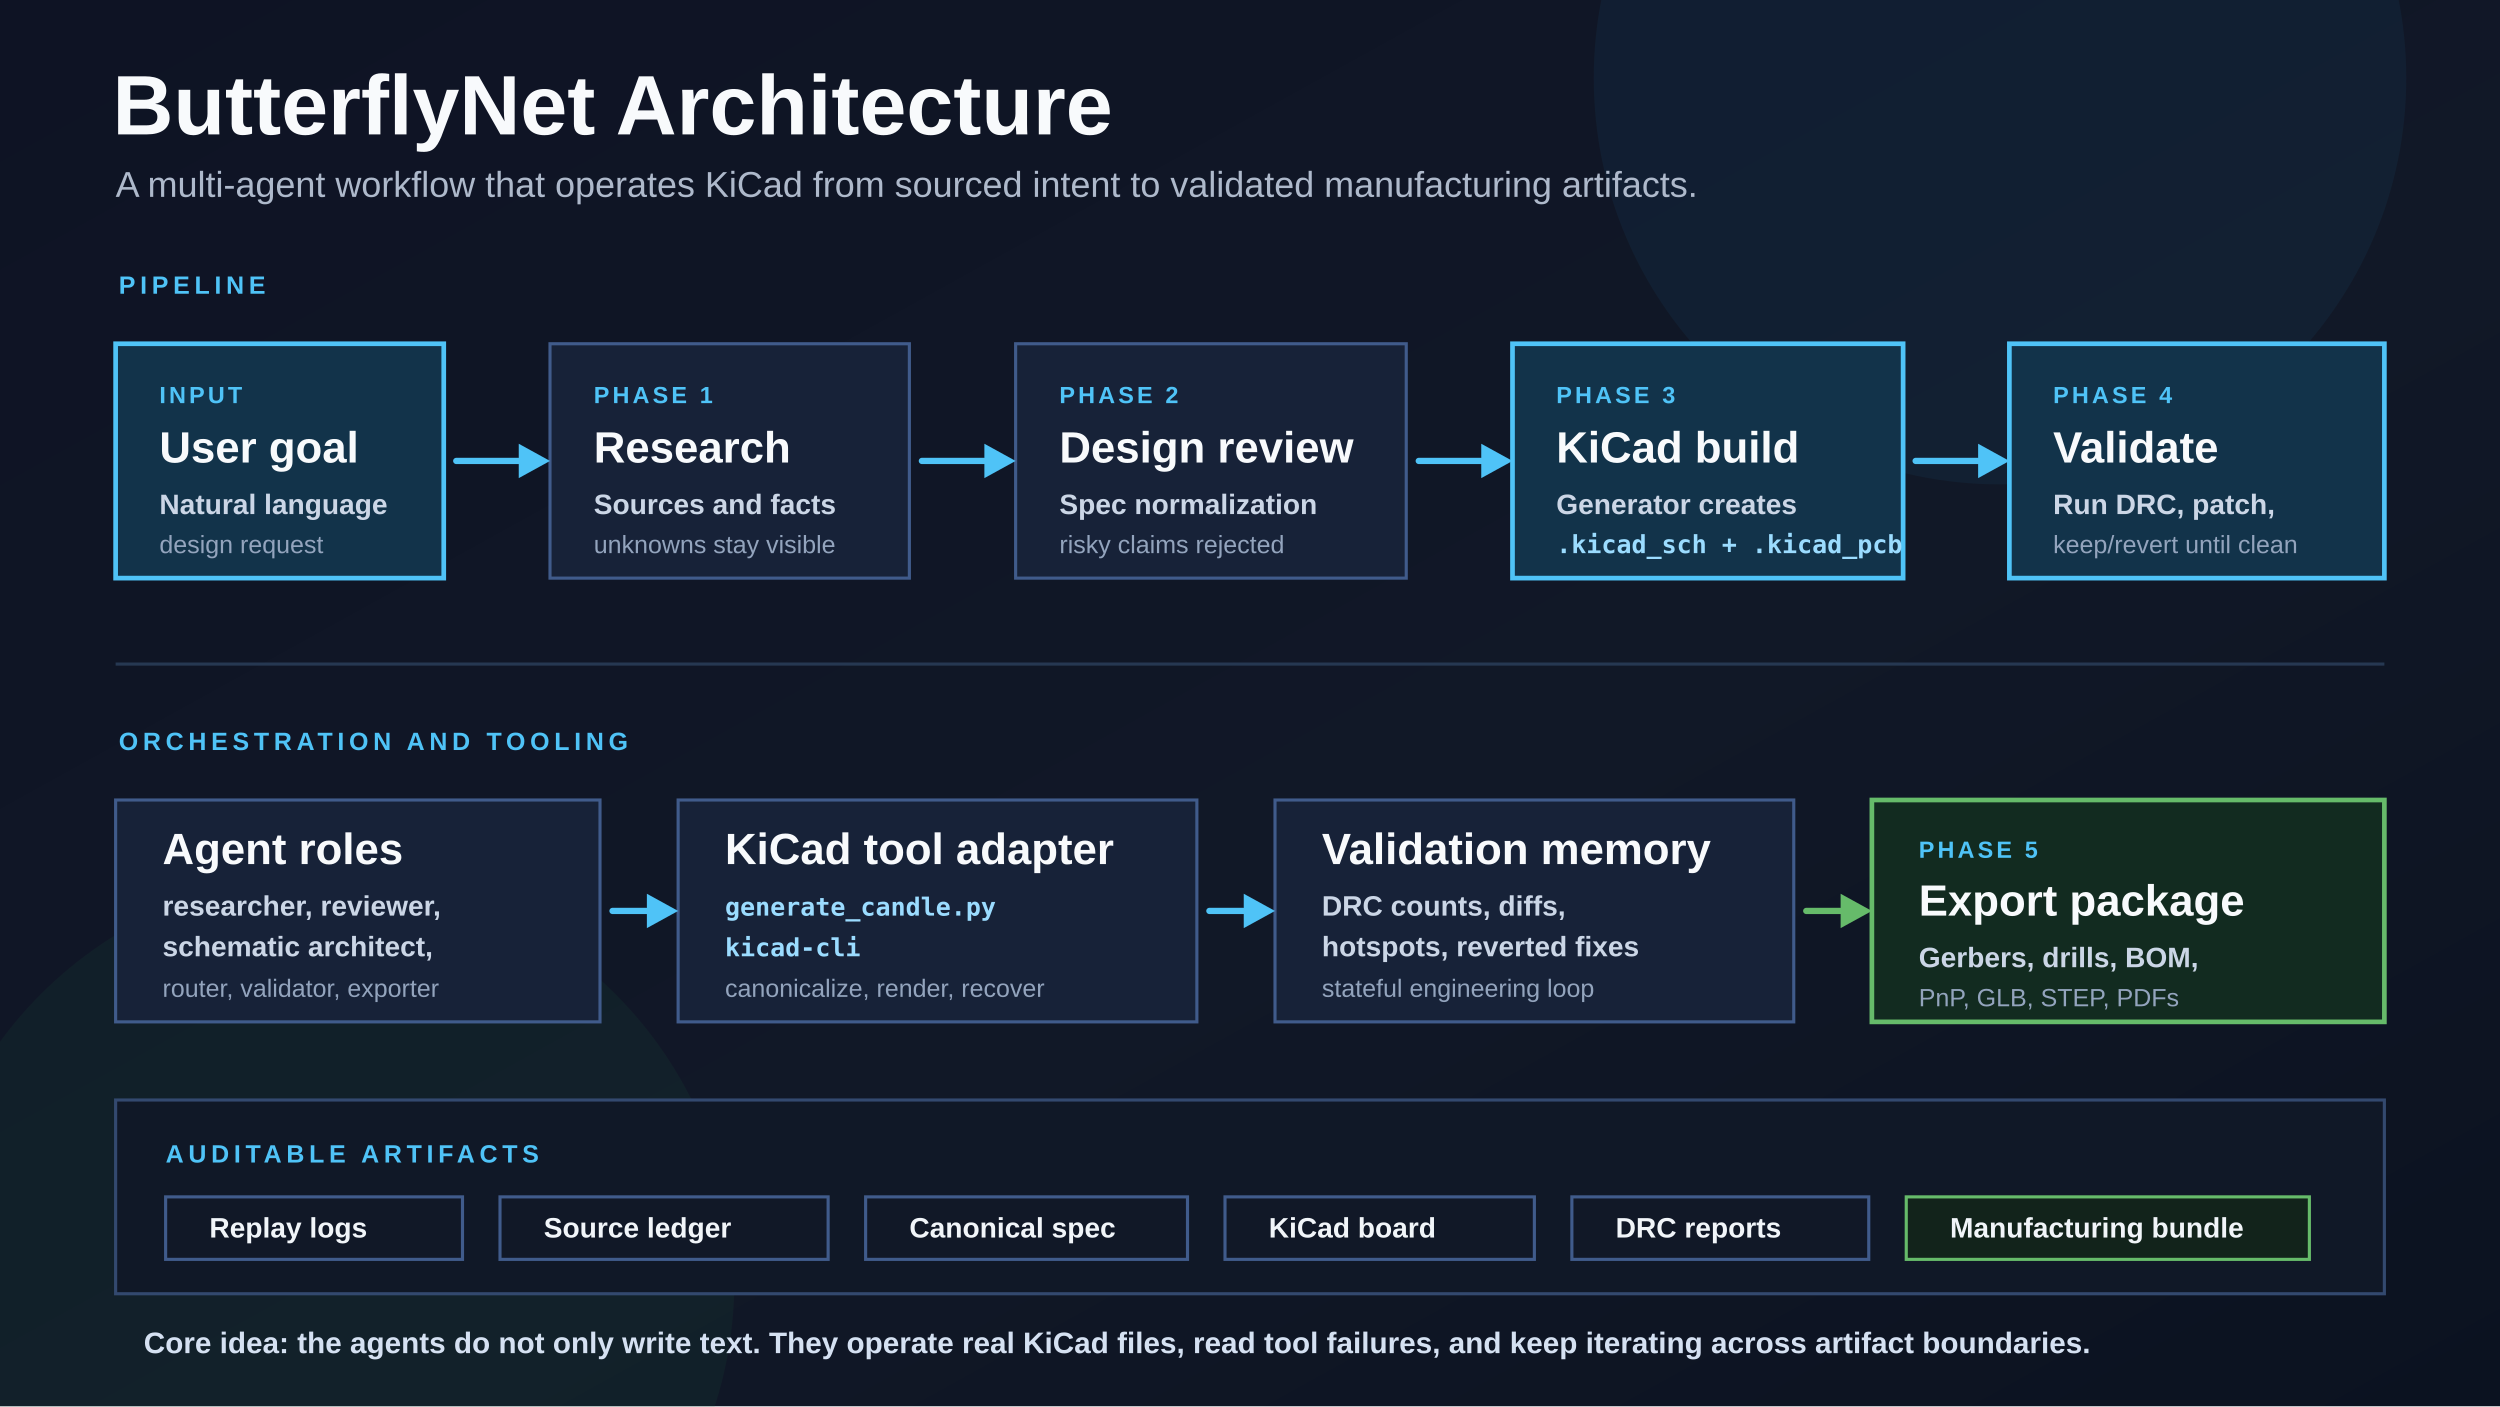
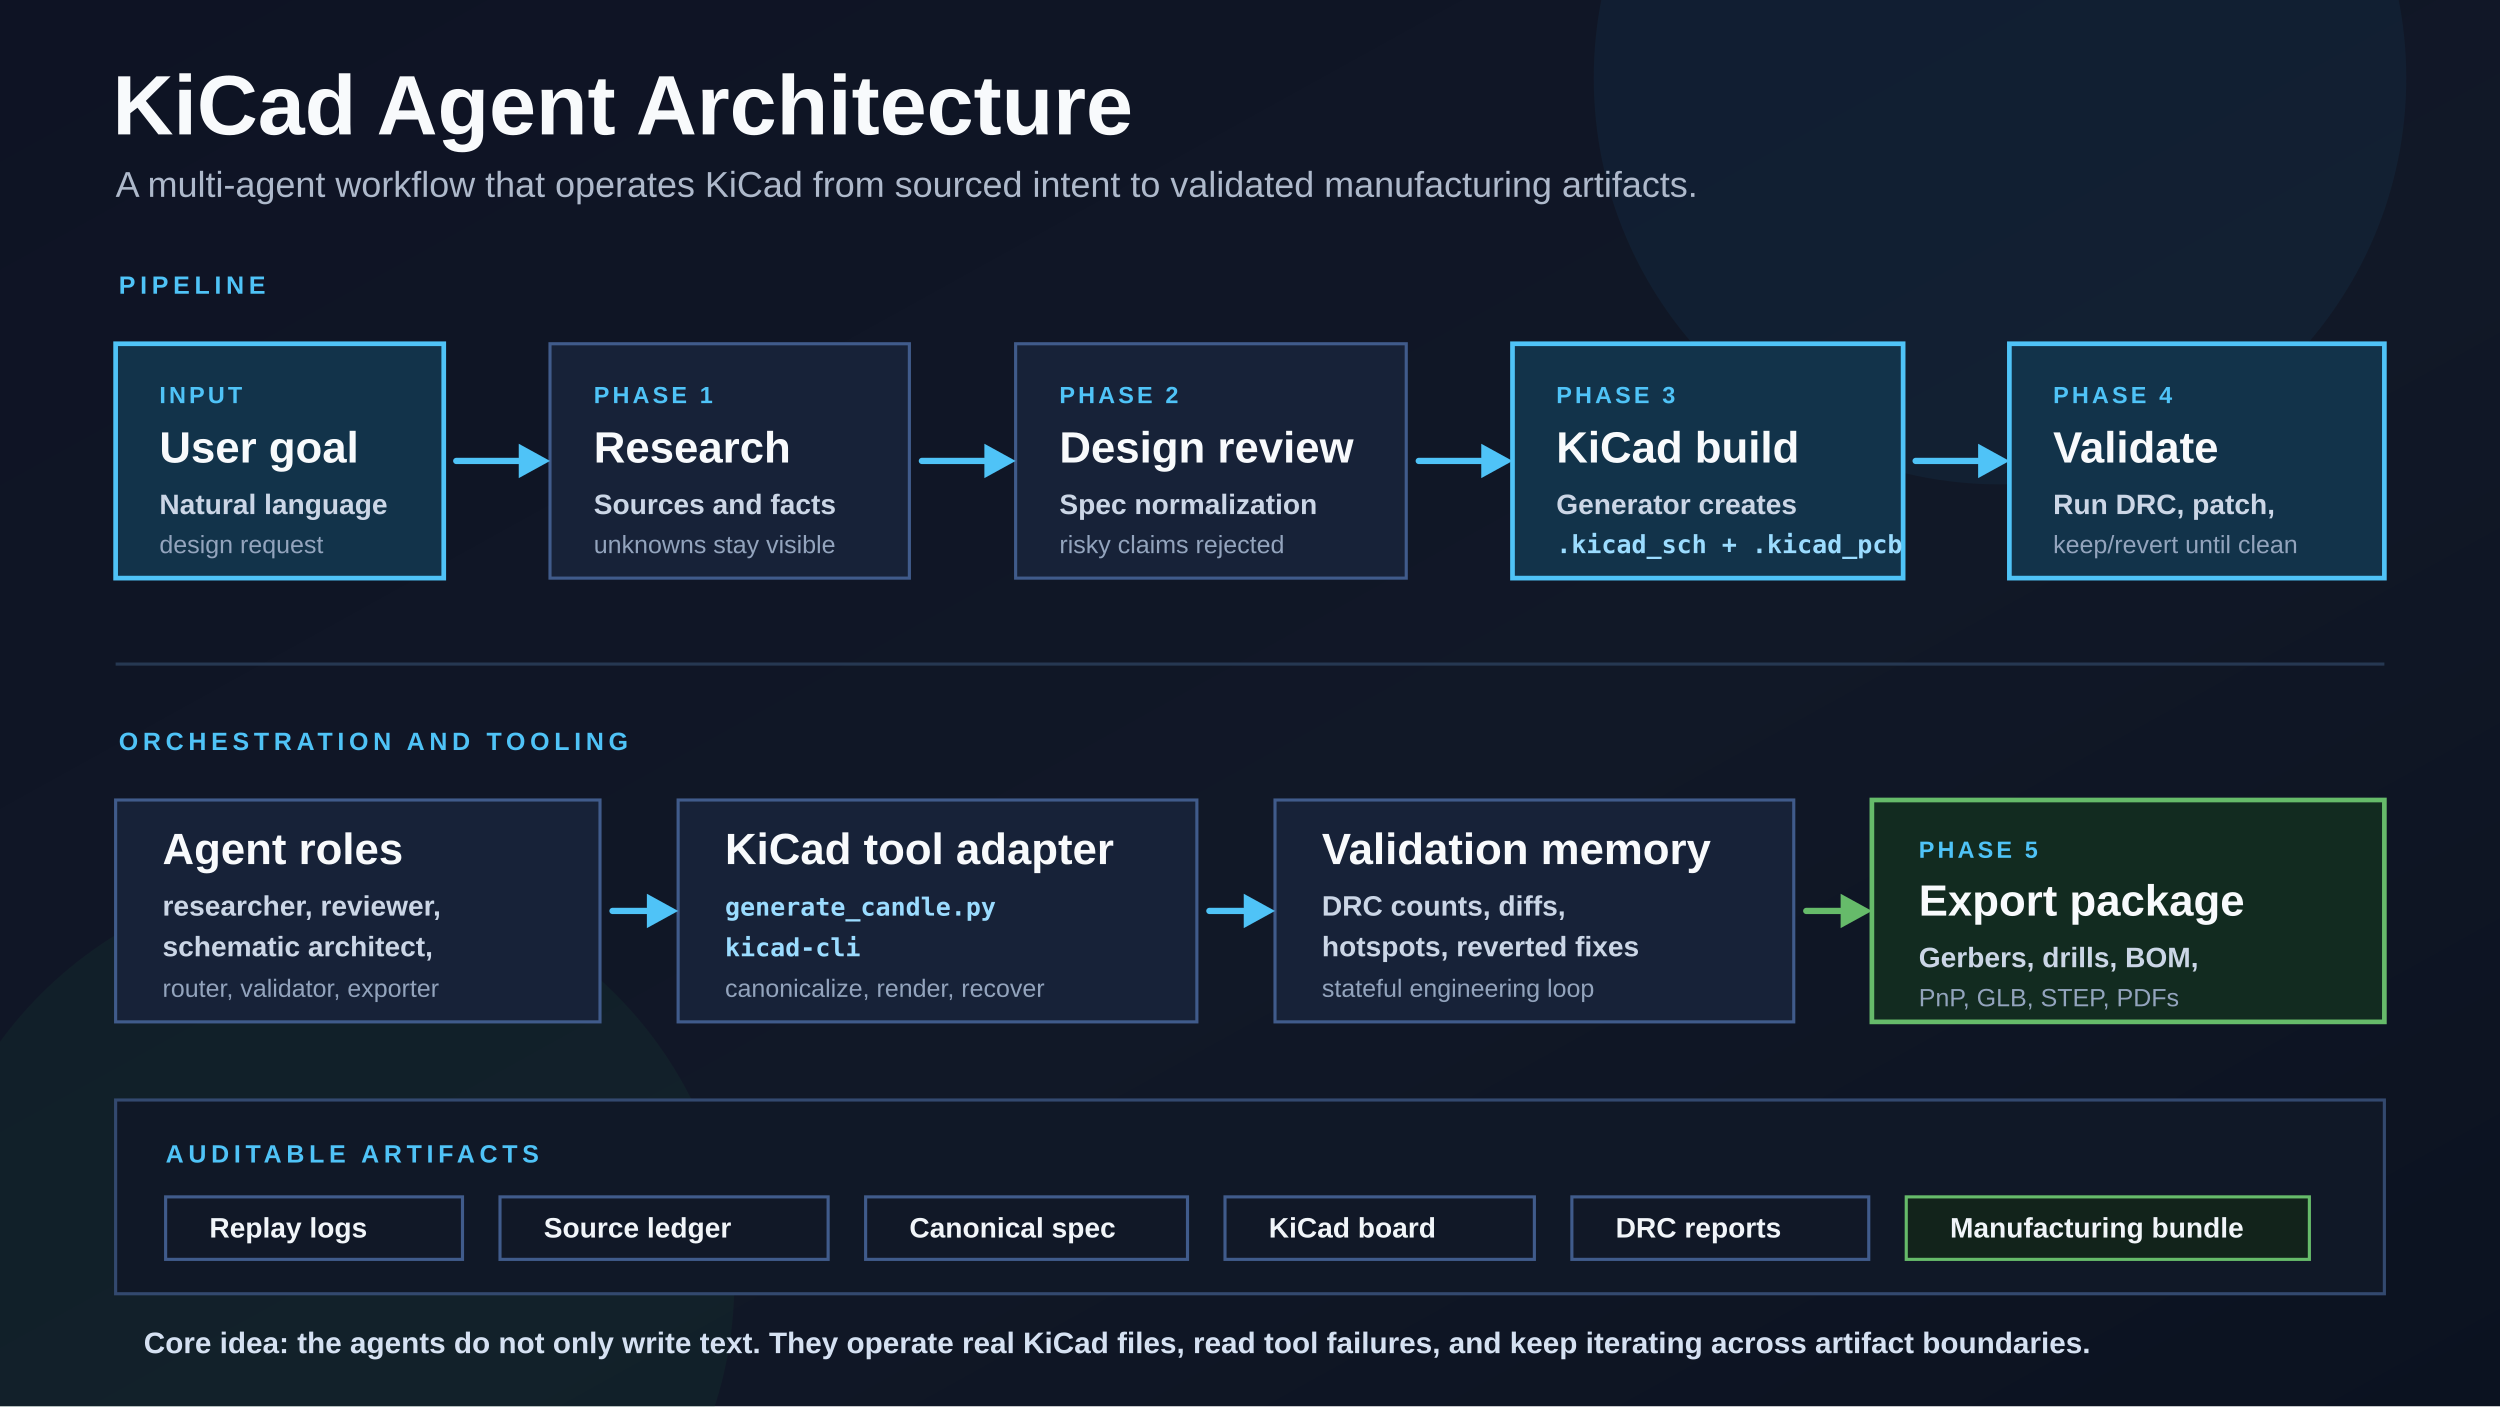
<svg xmlns="http://www.w3.org/2000/svg" width="1600" height="900" viewBox="0 0 1600 900" role="img" aria-labelledby="title desc">
  <defs>
    <linearGradient id="background" x1="0" y1="0" x2="1" y2="1">
      <stop offset="0" stop-color="#0e1324" />
      <stop offset="0.58" stop-color="#111827" />
      <stop offset="1" stop-color="#0b1220" />
    </linearGradient>
    <linearGradient id="card" x1="0" y1="0" x2="0" y2="1">
      <stop offset="0" stop-color="#1f2b46" />
      <stop offset="1" stop-color="#172238" />
    </linearGradient>
    <linearGradient id="activeCard" x1="0" y1="0" x2="1" y2="1">
      <stop offset="0" stop-color="#12334a" />
      <stop offset="1" stop-color="#18243a" />
    </linearGradient>
    <linearGradient id="outputCard" x1="0" y1="0" x2="1" y2="1">
      <stop offset="0" stop-color="#123121" />
      <stop offset="1" stop-color="#16253a" />
    </linearGradient>
    <filter id="softShadow" x="-20%" y="-20%" width="140%" height="150%">
      <feDropShadow dx="0" dy="16" stdDeviation="18" flood-color="#020617" flood-opacity="0.32" />
    </filter>
    <marker id="arrow" markerWidth="12" markerHeight="12" refX="9" refY="6" orient="auto">
      <path d="M 0 0 L 12 6 L 0 12 z" fill="#4fc3f7" />
    </marker>
    <marker id="greenArrow" markerWidth="12" markerHeight="12" refX="9" refY="6" orient="auto">
      <path d="M 0 0 L 12 6 L 0 12 z" fill="#66bb6a" />
    </marker>
    <style>
      .bg { fill: url(#background); }
      .halo-blue { fill: #1b5f85; opacity: 0.12; }
      .halo-green { fill: #1f6f43; opacity: 0.10; }
      .title { fill: #f8fafc; font-family: Arial; font-size: 54px; font-weight: 800; }
      .subtitle { fill: #aeb9cb; font-family: Arial; font-size: 23px; font-weight: 500; }
      .section-label { fill: #4fc3f7; font-family: Arial; font-size: 16px; font-weight: 800; letter-spacing: 3px; }
      .card { fill: #172238; stroke: #405b8b; stroke-width: 2; }
      .card-active { fill: #12334a; stroke: #4fc3f7; stroke-width: 3; }
      .card-output { fill: #122b20; stroke: #66bb6a; stroke-width: 3; }
      .card-title { fill: #f8fafc; font-family: Arial; font-size: 28px; font-weight: 800; }
      .card-text { fill: #cbd6e6; font-family: Arial; font-size: 18px; font-weight: 600; }
      .card-muted { fill: #93a4bd; font-family: Arial; font-size: 16px; font-weight: 500; }
      .code { fill: #9bdcff; font-family: monospace; font-size: 16px; font-weight: 800; }
      .step { fill: #4fc3f7; font-family: Arial; font-size: 15px; font-weight: 800; letter-spacing: 2px; }
      .flow { stroke: #4fc3f7; stroke-width: 4; fill: none; marker-end: url(#arrow); stroke-linecap: round; }
      .green-flow { stroke: #66bb6a; stroke-width: 4; fill: none; marker-end: url(#greenArrow); stroke-linecap: round; }
      .loop { stroke: #66bb6a; stroke-width: 4; fill: none; marker-end: url(#greenArrow); stroke-linecap: round; stroke-dasharray: 10 10; }
      .artifact-shelf { fill: #101827; stroke: #33496f; stroke-width: 2; }
      .artifact { fill: #111827; stroke: #405b8b; stroke-width: 2; }
      .artifact-green { fill: #12231b; stroke: #66bb6a; stroke-width: 2; }
      .artifact-title { fill: #f1f5f9; font-family: Arial; font-size: 18px; font-weight: 800; }
      .artifact-text { fill: #9fb0c7; font-family: Arial; font-size: 14px; font-weight: 600; }
      .note { fill: #d5e1f2; font-family: Arial; font-size: 19px; font-weight: 700; }
      .divider { stroke: #263852; stroke-width: 2; }
    </style>
  </defs>
  <rect class="bg" width="1600" height="900" />
  <circle class="halo-blue" cx="1280" cy="50" r="260" />
  <circle class="halo-green" cx="210" cy="820" r="260" />
-   <text class="title" x="72" y="86">ButterflyNet Architecture</text>
+   <text class="title" x="72" y="86">KiCad Agent Architecture</text>
  <text class="subtitle" x="74" y="126">A multi-agent workflow that operates KiCad from sourced intent to validated manufacturing artifacts.</text>
  <text class="section-label" x="76" y="188">PIPELINE</text>
  <rect class="card-active" x="74" y="220" width="210" height="150" />
  <text class="step" x="102" y="258">INPUT</text>
  <text class="card-title" x="102" y="296">User goal</text>
  <text class="card-text" x="102" y="329">Natural language</text>
  <text class="card-muted" x="102" y="354">design request</text>
  <rect class="card" x="352" y="220" width="230" height="150" />
  <text class="step" x="380" y="258">PHASE 1</text>
  <text class="card-title" x="380" y="296">Research</text>
  <text class="card-text" x="380" y="329">Sources and facts</text>
  <text class="card-muted" x="380" y="354">unknowns stay visible</text>
  <rect class="card" x="650" y="220" width="250" height="150" />
  <text class="step" x="678" y="258">PHASE 2</text>
  <text class="card-title" x="678" y="296">Design review</text>
  <text class="card-text" x="678" y="329">Spec normalization</text>
  <text class="card-muted" x="678" y="354">risky claims rejected</text>
  <rect class="card-active" x="968" y="220" width="250" height="150" />
  <text class="step" x="996" y="258">PHASE 3</text>
  <text class="card-title" x="996" y="296">KiCad build</text>
  <text class="card-text" x="996" y="329">Generator creates</text>
  <text class="code" x="996" y="354">.kicad_sch + .kicad_pcb</text>
  <rect class="card-active" x="1286" y="220" width="240" height="150" />
  <text class="step" x="1314" y="258">PHASE 4</text>
  <text class="card-title" x="1314" y="296">Validate</text>
  <text class="card-text" x="1314" y="329">Run DRC, patch,</text>
  <text class="card-muted" x="1314" y="354">keep/revert until clean</text>
  <line x1="292" y1="295" x2="332" y2="295" stroke="#4fc3f7" stroke-width="4" stroke-linecap="round" />
  <polygon points="332,284 352,295 332,306" fill="#4fc3f7" />
  <line x1="590" y1="295" x2="630" y2="295" stroke="#4fc3f7" stroke-width="4" stroke-linecap="round" />
  <polygon points="630,284 650,295 630,306" fill="#4fc3f7" />
  <line x1="908" y1="295" x2="948" y2="295" stroke="#4fc3f7" stroke-width="4" stroke-linecap="round" />
  <polygon points="948,284 968,295 948,306" fill="#4fc3f7" />
  <line x1="1226" y1="295" x2="1266" y2="295" stroke="#4fc3f7" stroke-width="4" stroke-linecap="round" />
  <polygon points="1266,284 1286,295 1266,306" fill="#4fc3f7" />
  <line class="divider" x1="74" y1="425" x2="1526" y2="425" />
  <text class="section-label" x="76" y="480">ORCHESTRATION AND TOOLING</text>
  <rect class="card" x="74" y="512" width="310" height="142" />
  <text class="card-title" x="104" y="553">Agent roles</text>
  <text class="card-text" x="104" y="586">researcher, reviewer,</text>
  <text class="card-text" x="104" y="612">schematic architect,</text>
  <text class="card-muted" x="104" y="638">router, validator, exporter</text>
  <rect class="card" x="434" y="512" width="332" height="142" />
  <text class="card-title" x="464" y="553">KiCad tool adapter</text>
  <text class="code" x="464" y="586">generate_candle.py</text>
  <text class="code" x="464" y="612">kicad-cli</text>
  <text class="card-muted" x="464" y="638">canonicalize, render, recover</text>
  <rect class="card" x="816" y="512" width="332" height="142" />
  <text class="card-title" x="846" y="553">Validation memory</text>
  <text class="card-text" x="846" y="586">DRC counts, diffs,</text>
  <text class="card-text" x="846" y="612">hotspots, reverted fixes</text>
  <text class="card-muted" x="846" y="638">stateful engineering loop</text>
  <rect class="card-output" x="1198" y="512" width="328" height="142" />
  <text class="step" x="1228" y="549">PHASE 5</text>
  <text class="card-title" x="1228" y="586">Export package</text>
  <text class="card-text" x="1228" y="619">Gerbers, drills, BOM,</text>
  <text class="card-muted" x="1228" y="644">PnP, GLB, STEP, PDFs</text>
  <line x1="392" y1="583" x2="414" y2="583" stroke="#4fc3f7" stroke-width="4" stroke-linecap="round" />
  <polygon points="414,572 434,583 414,594" fill="#4fc3f7" />
  <line x1="774" y1="583" x2="796" y2="583" stroke="#4fc3f7" stroke-width="4" stroke-linecap="round" />
  <polygon points="796,572 816,583 796,594" fill="#4fc3f7" />
  <line x1="1156" y1="583" x2="1178" y2="583" stroke="#66bb6a" stroke-width="4" stroke-linecap="round" />
  <polygon points="1178,572 1198,583 1178,594" fill="#66bb6a" />
  <rect class="artifact-shelf" x="74" y="704" width="1452" height="124" />
  <text class="section-label" x="106" y="744">AUDITABLE ARTIFACTS</text>
  <rect class="artifact" x="106" y="766" width="190" height="40" />
  <text class="artifact-title" x="134" y="792">Replay logs</text>
  <rect class="artifact" x="320" y="766" width="210" height="40" />
  <text class="artifact-title" x="348" y="792">Source ledger</text>
  <rect class="artifact" x="554" y="766" width="206" height="40" />
  <text class="artifact-title" x="582" y="792">Canonical spec</text>
  <rect class="artifact" x="784" y="766" width="198" height="40" />
  <text class="artifact-title" x="812" y="792">KiCad board</text>
  <rect class="artifact" x="1006" y="766" width="190" height="40" />
  <text class="artifact-title" x="1034" y="792">DRC reports</text>
  <rect class="artifact-green" x="1220" y="766" width="258" height="40" />
  <text class="artifact-title" x="1248" y="792">Manufacturing bundle</text>
  <text class="note" x="92" y="866">Core idea: the agents do not only write text. They operate real KiCad files, read tool failures, and keep iterating across artifact boundaries.</text>
</svg>
